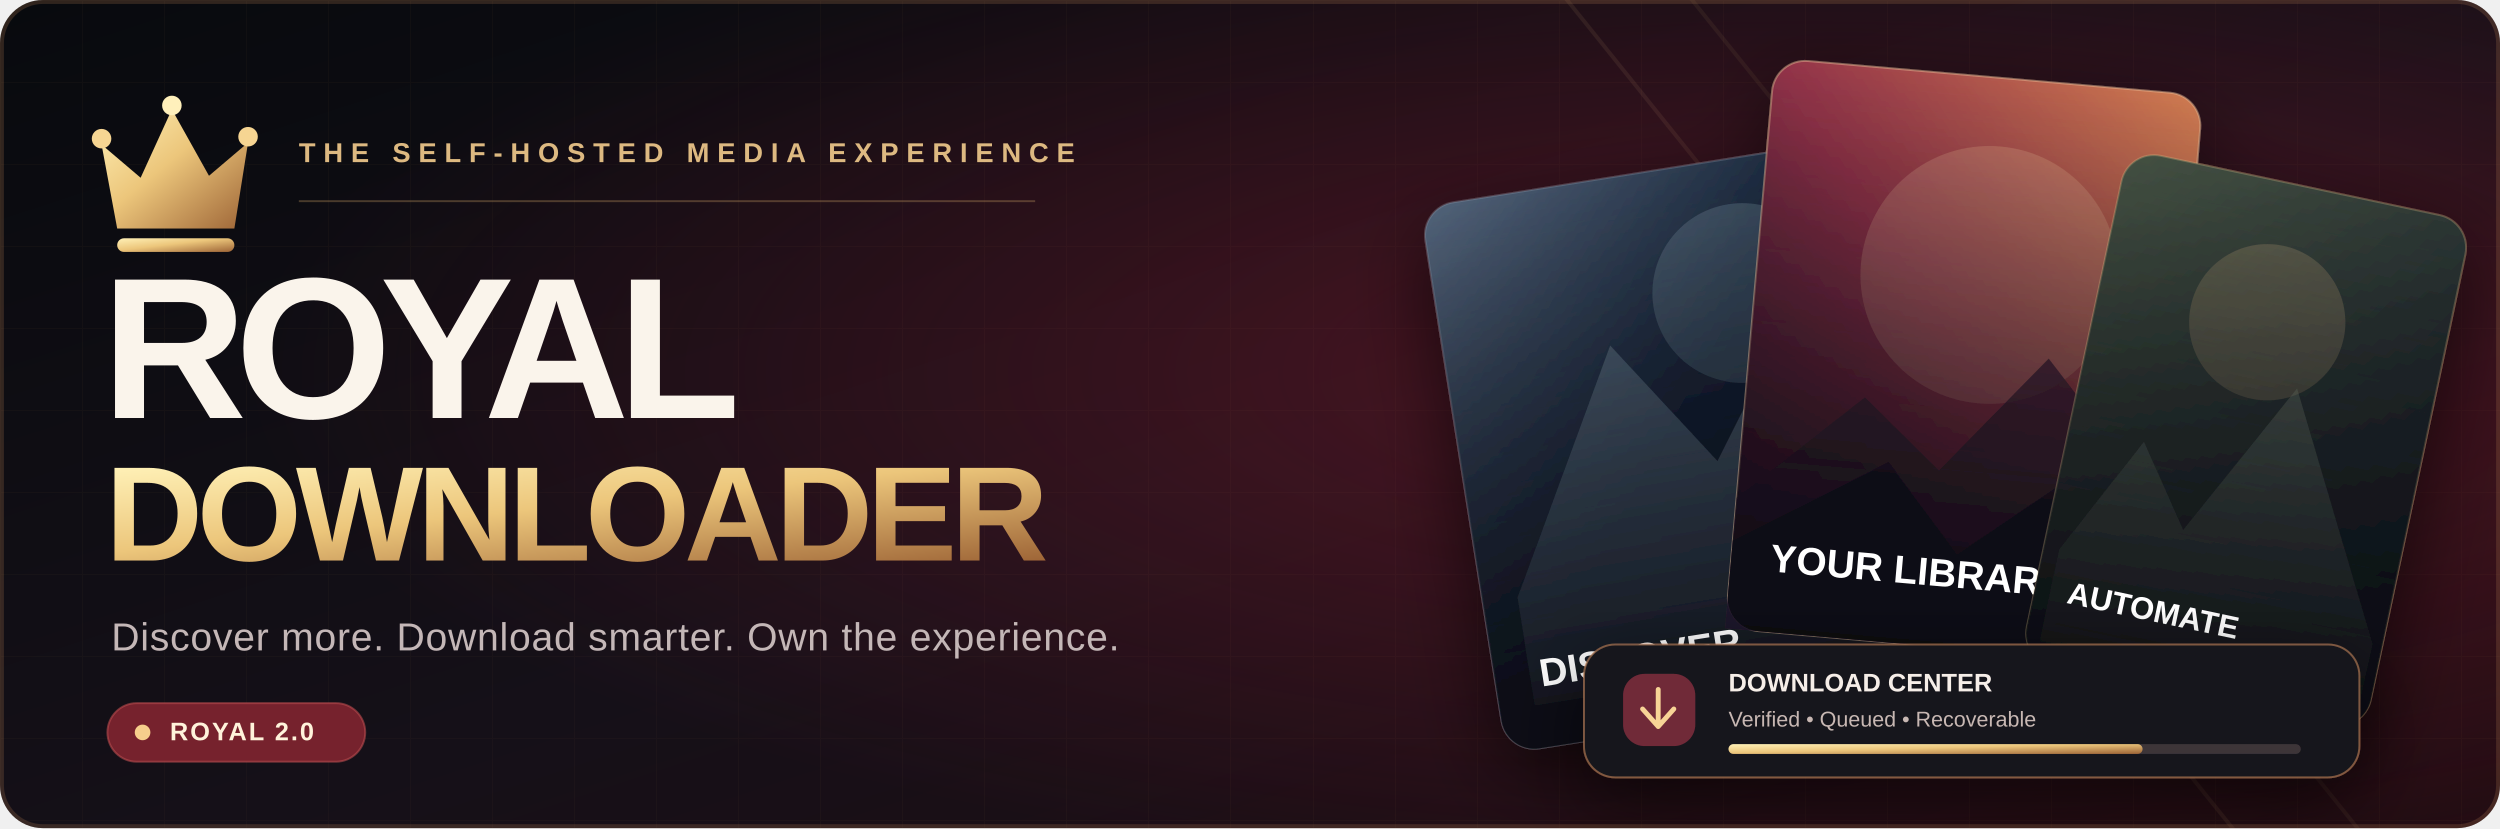
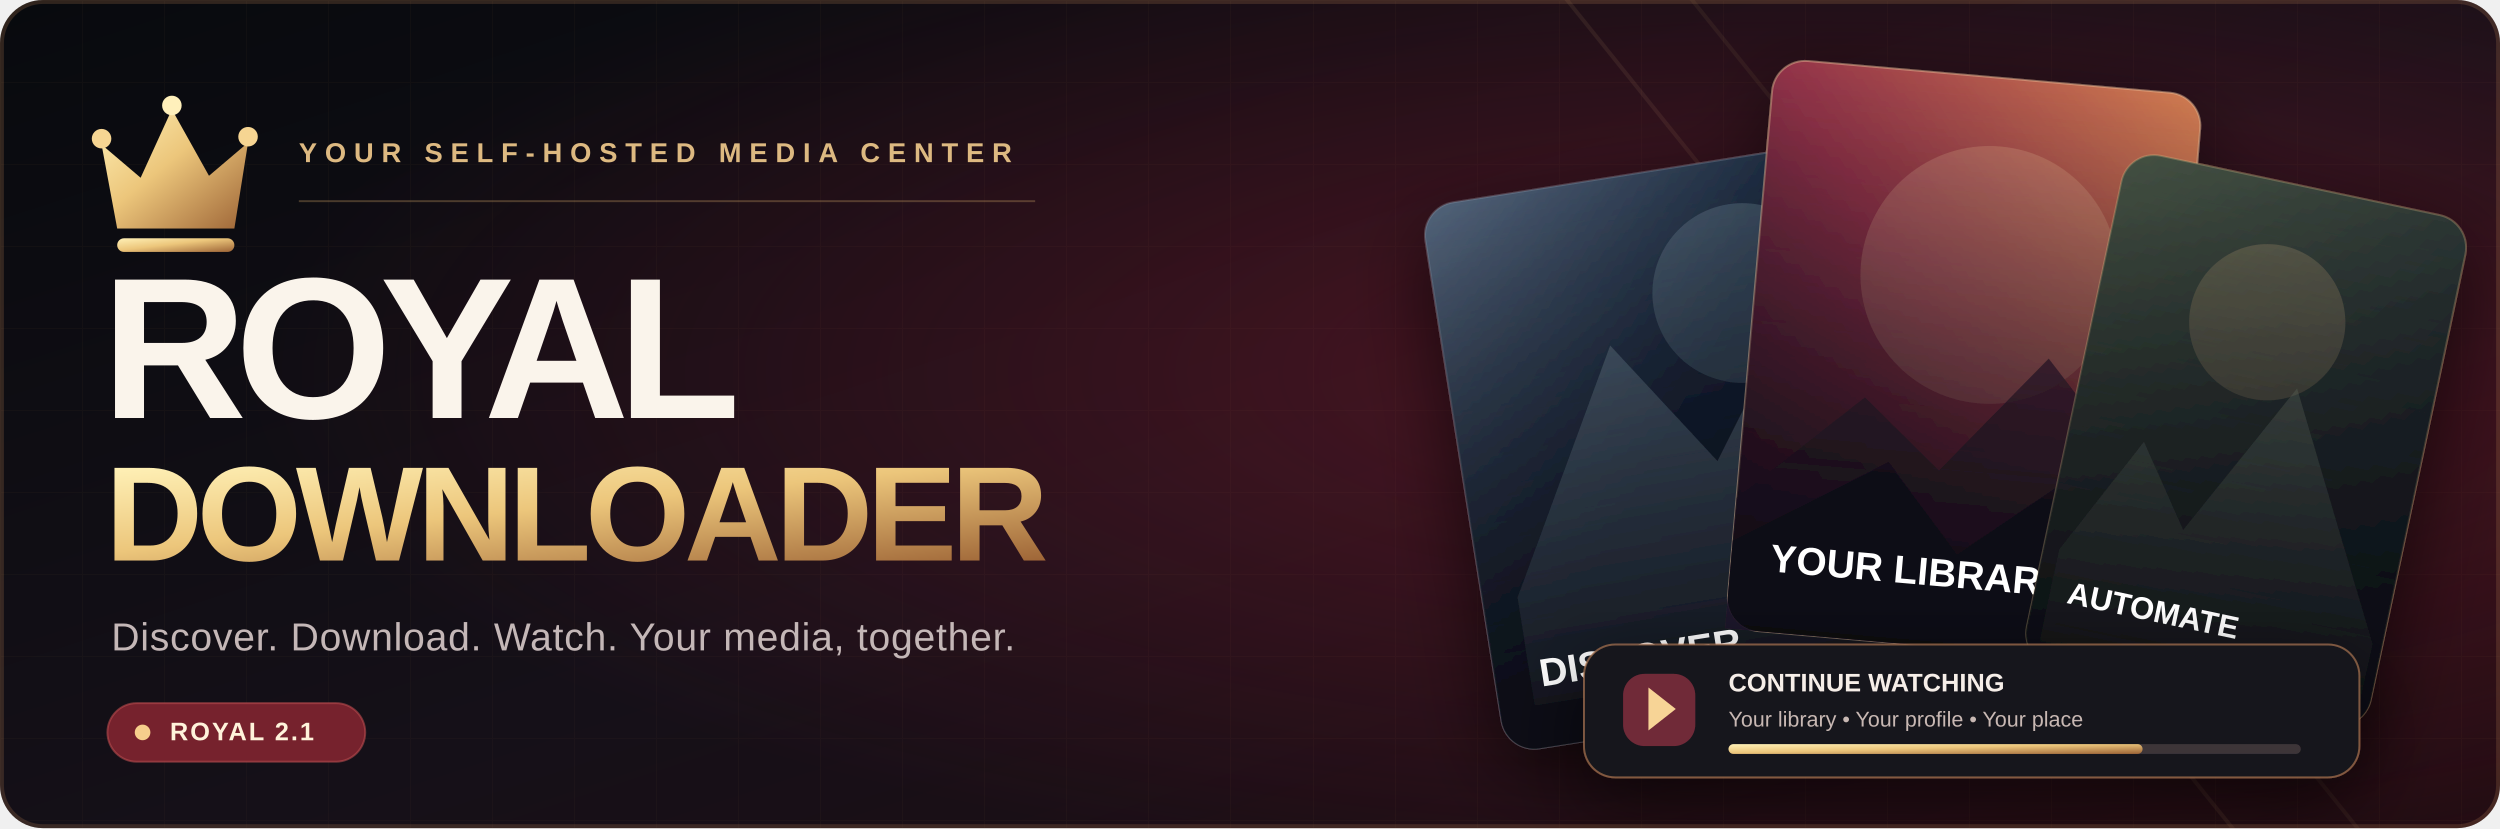
<svg xmlns="http://www.w3.org/2000/svg" viewBox="0 0 1280 424" width="1280" height="424" role="img" aria-labelledby="title description">
  <defs>
    <linearGradient id="background" x1="0" y1="0" x2="1" y2="1">
      <stop offset="0" stop-color="#080a0e" />
      <stop offset=".54" stop-color="#151018" />
      <stop offset="1" stop-color="#220c12" />
    </linearGradient>
    <radialGradient id="glow" cx="72%" cy="45%" r="62%">
      <stop offset="0" stop-color="#c02039" stop-opacity=".34" />
      <stop offset="1" stop-color="#c02039" stop-opacity="0" />
    </radialGradient>
    <linearGradient id="gold" x1="0" y1="0" x2="1" y2="1">
      <stop offset="0" stop-color="#fff1b7" />
      <stop offset=".45" stop-color="#ecc67b" />
      <stop offset="1" stop-color="#9d6436" />
    </linearGradient>
    <linearGradient id="poster1" x1="0" y1="0" x2="1" y2="1">
      <stop offset="0" stop-color="#53647a" />
      <stop offset=".48" stop-color="#172438" />
      <stop offset="1" stop-color="#10101a" />
    </linearGradient>
    <linearGradient id="poster2" x1="0" y1="1" x2="1" y2="0">
      <stop offset="0" stop-color="#25122a" />
      <stop offset=".5" stop-color="#933349" />
      <stop offset="1" stop-color="#d07c51" />
    </linearGradient>
    <linearGradient id="poster3" x1="0" y1="0" x2="1" y2="1">
      <stop offset="0" stop-color="#455243" />
      <stop offset="1" stop-color="#111722" />
    </linearGradient>
    <linearGradient id="shade" x1="0" y1="0" x2="0" y2="1">
      <stop offset="0" stop-color="#070810" stop-opacity="0" />
      <stop offset="1" stop-color="#08090f" stop-opacity=".9" />
    </linearGradient>
    <filter id="shadow" x="-45%" y="-45%" width="190%" height="190%">
      <feDropShadow dx="0" dy="14" stdDeviation="20" flood-color="#000" flood-opacity=".6" />
    </filter>
    <pattern id="lines" width="42" height="42" patternUnits="userSpaceOnUse">
      <path d="M42 0H0V42" fill="none" stroke="#d7a16a" stroke-opacity=".035" stroke-width="1" />
    </pattern>
    <clipPath id="edge">
      <rect x="0" y="0" width="1280" height="424" rx="22" />
    </clipPath>
  </defs>
  <g clip-path="url(#edge)">
    <rect width="1280" height="424" fill="url(#background)" />
    <rect width="1280" height="424" fill="url(#glow)" />
    <rect width="1280" height="424" fill="url(#lines)" />
    <path d="M730-90 1180 470" stroke="#e1b97b" stroke-opacity=".09" stroke-width="2" />
    <path d="M794-90 1244 470" stroke="#e1b97b" stroke-opacity=".07" stroke-width="2" />
    <g transform="translate(52 48)">
      <path d="M0 26 20 43 36 8 55 42 75 25 68 69H8Z" fill="url(#gold)" />
      <circle cx="0" cy="23" r="5" fill="#f6d592" />
      <circle cx="36" cy="6" r="5" fill="#fff0bb" />
      <circle cx="75" cy="22" r="5" fill="#f6d592" />
      <rect x="8" y="74" width="60" height="7" rx="3.5" fill="url(#gold)" />
-       <text x="101" y="35" font-family="Segoe UI,Arial,sans-serif" font-weight="700" font-size="14" letter-spacing="4" fill="#ddb981">THE SELF-HOSTED MEDIA EXPERIENCE</text>
+       <text x="101" y="35" font-family="Segoe UI,Arial,sans-serif" font-weight="700" font-size="14" letter-spacing="4" fill="#ddb981">YOUR SELF-HOSTED MEDIA CENTER</text>
      <line x1="101" x2="478" y1="55" y2="55" stroke="#c69a61" stroke-opacity=".33" />
    </g>
    <g font-family="Segoe UI,Arial,sans-serif">
      <text x="52" y="214" font-size="103" letter-spacing="-6" font-weight="900" fill="#faf4eb">ROYAL</text>
      <text x="54" y="287" font-size="69" letter-spacing="-3" font-weight="800" fill="url(#gold)">DOWNLOADER</text>
-       <text x="57" y="333" font-size="20" letter-spacing=".4" fill="#c4b7b7">Discover more. Download smarter. Own the experience.</text>
+       <text x="57" y="333" font-size="20" letter-spacing=".4" fill="#c4b7b7">Discover. Download. Watch. Your media, together.</text>
      <rect x="55" y="360" width="132" height="30" rx="15" fill="#76222d" stroke="#c25153" stroke-opacity=".55" />
      <circle cx="73" cy="375" r="4" fill="#f6ce8c" />
-       <text x="87" y="379" font-size="13" font-weight="700" letter-spacing="1" fill="#fff3db">ROYAL 2.0</text>
+       <text x="87" y="379" font-size="13" font-weight="700" letter-spacing="1" fill="#fff3db">ROYAL 2.1</text>
    </g>
    <g filter="url(#shadow)">
      <g transform="translate(748 87) rotate(-9 112 142)">
        <rect x="0" y="0" width="221" height="283" rx="17" fill="url(#poster1)" stroke="#9ca6b3" stroke-opacity=".28" />
        <circle cx="156" cy="69" r="46" fill="#98b8c7" opacity=".23" />
        <path d="M18 205 85 85 130 152 153 120 211 218V261H18Z" fill="#657c8e" opacity=".6" />
        <rect width="221" height="283" rx="17" fill="url(#shade)" />
        <text x="23" y="252" font-family="Segoe UI,Arial,sans-serif" font-weight="800" font-size="20" fill="#fff">DISCOVER</text>
      </g>
      <g transform="translate(896 39) rotate(5 112 142)">
        <rect width="220" height="293" rx="17" fill="url(#poster2)" stroke="#edc39c" stroke-opacity=".45" />
        <circle cx="119" cy="101" r="66" fill="#ffd7ab" opacity=".21" />
        <path d="M0 226 61 169 102 203 153 141 220 214V293H0Z" fill="#3b2036" opacity=".75" />
        <path d="M0 248 76 201 115 245 173 198 220 246V293H0Z" fill="#1a1628" opacity=".83" />
        <rect width="220" height="293" rx="17" fill="url(#shade)" />
        <text x="20" y="262" font-family="Segoe UI,Arial,sans-serif" font-weight="800" font-size="20" fill="#fff">YOUR LIBRARY</text>
      </g>
      <g transform="translate(1060 91) rotate(12 85 134)">
        <rect width="180" height="267" rx="17" fill="url(#poster3)" stroke="#d6bc84" stroke-opacity=".31" />
        <circle cx="88" cy="72" r="40" fill="#f0c88f" opacity=".2" />
        <path d="M8 208 39 145 68 185 110 102 175 222V256H8Z" fill="#91a18b" opacity=".32" />
        <rect width="180" height="267" rx="17" fill="url(#shade)" />
        <text x="17" y="234" font-family="Segoe UI,Arial,sans-serif" font-weight="800" font-size="16" fill="#fff">AUTOMATE</text>
      </g>
    </g>
    <g filter="url(#shadow)" font-family="Segoe UI,Arial,sans-serif">
      <rect x="811" y="330" width="397" height="68" rx="16" fill="#16161c" stroke="#af7852" stroke-opacity=".67" />
      <rect x="831" y="345" width="37" height="37" rx="11" fill="#6f2938" />
-       <path d="M849 353V371M841 363 849 372 857 363" stroke="#f7d496" stroke-width="2.5" stroke-linecap="round" stroke-linejoin="round" fill="none" />
-       <text x="885" y="354" font-size="13" font-weight="700" fill="#f6eee8">DOWNLOAD CENTER</text>
-       <text x="885" y="372" font-size="11" fill="#c8b8b3">Verified • Queued • Recoverable</text>
+       <path d="M844 352 858 363 844 374Z" fill="#f7d496" />
+       <text x="885" y="354" font-size="13" font-weight="700" fill="#f6eee8">CONTINUE WATCHING</text>
+       <text x="885" y="372" font-size="11" fill="#c8b8b3">Your library • Your profile • Your place</text>
      <rect x="885" y="381" width="293" height="5" rx="2.5" fill="#3c3539" />
      <rect x="885" y="381" width="212" height="5" rx="2.5" fill="url(#gold)" />
    </g>
    <rect x="1" y="1" width="1278" height="422" rx="21" fill="none" stroke="#a9754c" stroke-opacity=".25" stroke-width="2" />
  </g>
</svg>
